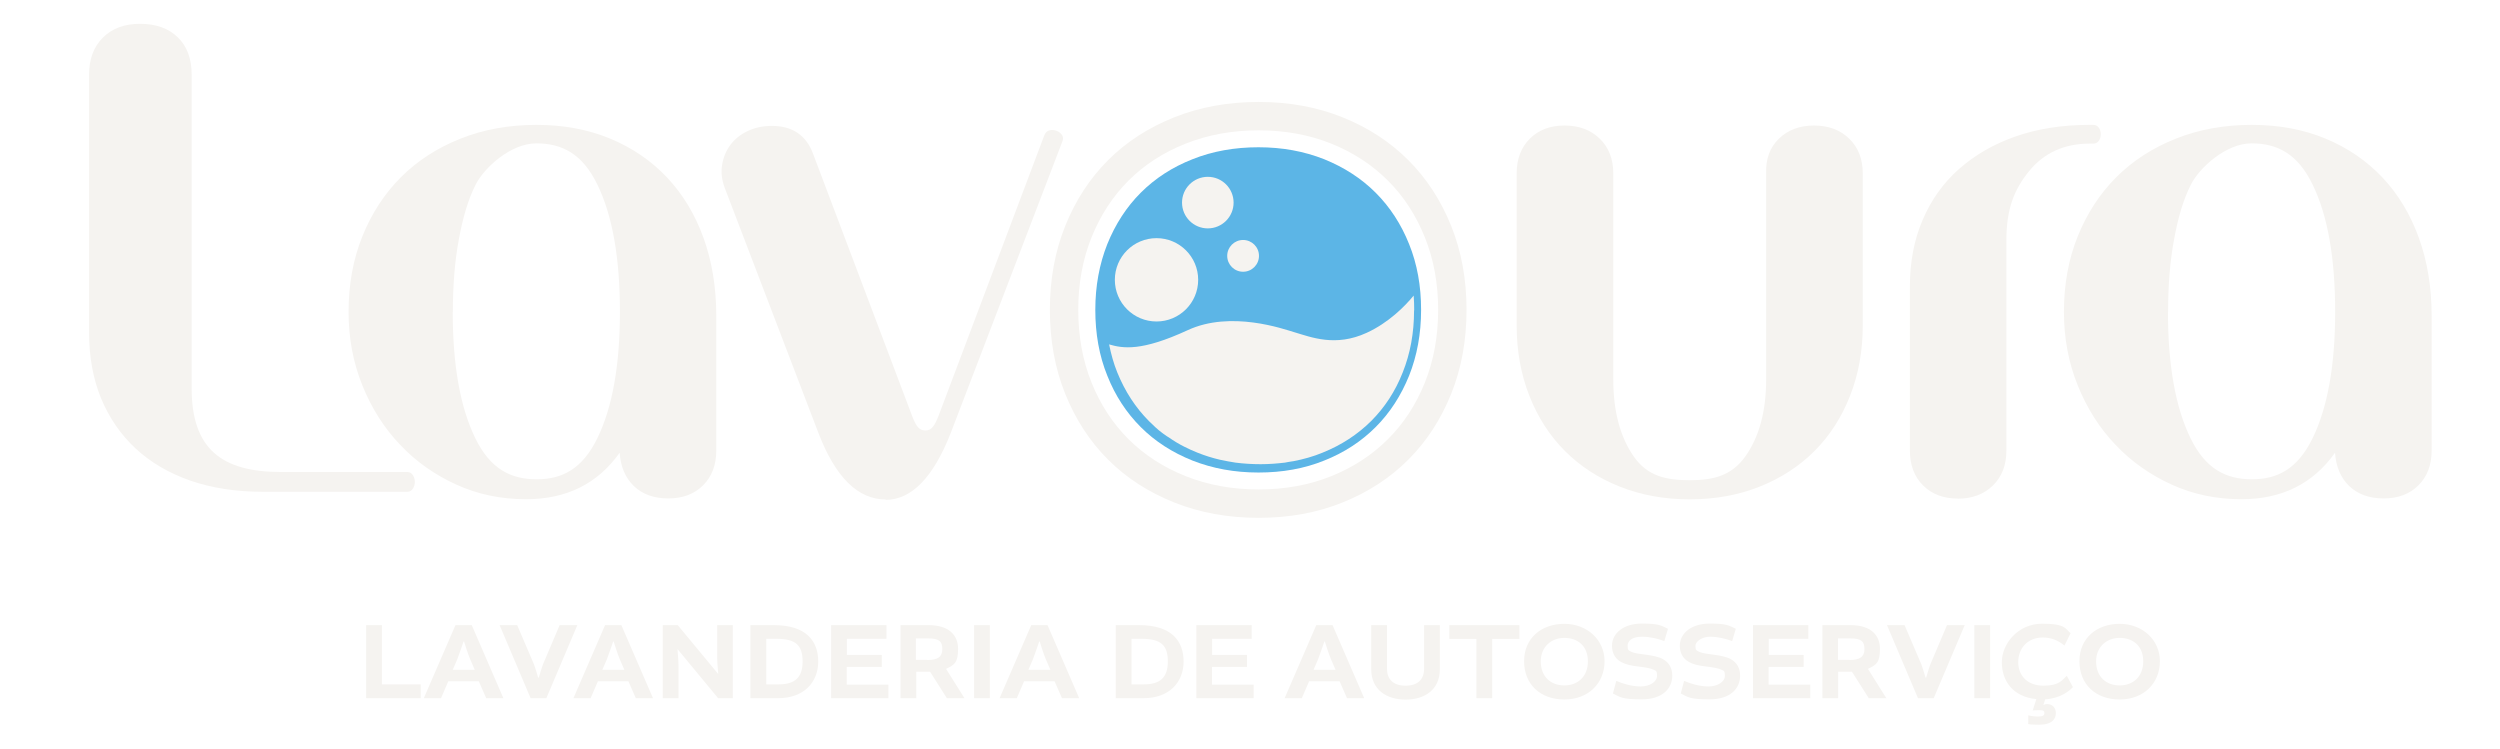
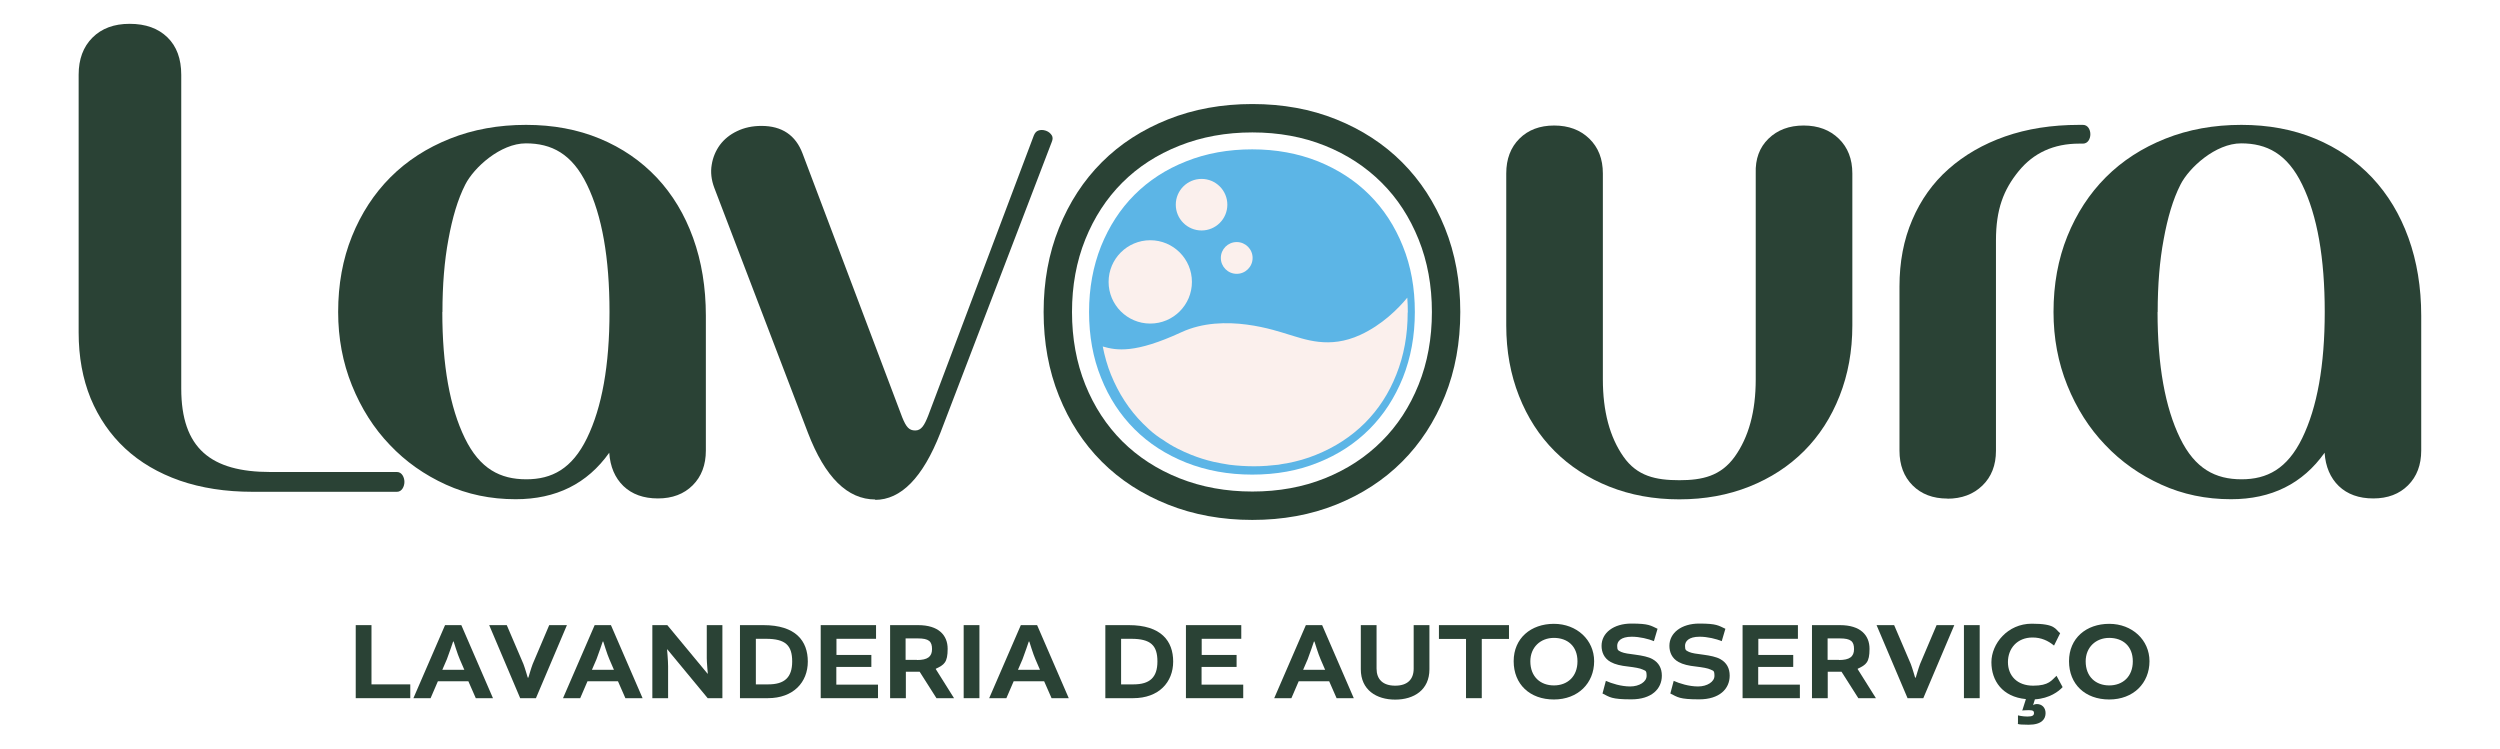
<svg xmlns="http://www.w3.org/2000/svg" version="1.1" viewBox="0 0 1920 575">
  <defs>
    <style>
      .cls-1 {
-         fill: #f5f3f0;
+         fill: #fbf0ed;
      }

      .cls-2 {
        fill: #5cb5e6;
+       }
+ 
+       .cls-3 {
+         fill: #2a4235;
      }
    </style>
  </defs>
  <g>
    <g id="Layer_1">
      <g>
+         <path class="cls-3" d="M99.6,18.3c12.3,0,21.9,3.5,29,10.4,7.1,6.9,10.6,16.5,10.6,28.8v240.9c0,46,22.8,64.1,68.5,64.1h97.2c3.8,0,5.7,4.2,5.7,7.6s-1.9,7.6-5.7,7.6h-111c-20.7,0-39.3-2.9-55.8-8.6-16.5-5.8-30.5-14-42-24.7-11.5-10.7-20.3-23.6-26.5-38.5-6.1-15-9.2-31.8-9.2-50.6V57.4c0-11.9,3.5-21.4,10.6-28.5,7.1-7.1,16.6-10.6,28.5-10.6Z" />
        <g>
-           <path class="cls-1" d="M107.6,18.3c12.3,0,21.9,3.5,29,10.4,7.1,6.9,10.6,16.5,10.6,28.8v240.9c0,46,22.8,64.1,68.5,64.1h97.2c3.8,0,5.7,4.2,5.7,7.6s-1.9,7.6-5.7,7.6h-111c-20.7,0-39.3-2.9-55.8-8.6-16.5-5.8-30.5-14-42-24.7-11.5-10.7-20.3-23.6-26.5-38.5-6.1-15-9.2-31.8-9.2-50.6V57.4c0-11.9,3.5-21.4,10.6-28.5,7.1-7.1,16.6-10.6,28.5-10.6Z" />
+           <path class="cls-3" d="M259.7,239.6c0-21.1,3.5-40.5,10.6-58.1,7.1-17.6,17-32.8,29.6-45.4,12.7-12.7,27.9-22.5,45.7-29.6,17.8-7.1,37.3-10.6,58.4-10.6,20.7,0,39.6,3.5,56.7,10.6,17.1,7.1,31.6,17.1,43.7,29.9,12.1,12.9,21.4,28.3,27.9,46.3,6.5,18,9.8,38,9.8,59.8v103.5c0,11.1-3.4,20-10.1,26.7-6.7,6.7-15.6,10.1-26.7,10.1-11.1,0-19.9-3.2-26.5-9.5-6.5-6.3-10.2-14.9-10.9-25.6-16.9,23.8-40.8,35.7-71.9,35.7-19.2,0-37-3.7-53.5-11.2-16.5-7.5-30.9-17.6-43.1-30.5-12.3-12.8-22-28.1-29.1-45.7-7.1-17.6-10.6-36.4-10.6-56.4ZM339.7,239.6c0,41,5.8,73.3,17.3,96.9,11.5,23.6,27.2,31.6,47.2,31.6,19.6,0,35.1-8,46.6-31.6,11.5-23.6,17.3-55.9,17.3-96.9,0-41.4-5.7-74-17.3-97.8-11.5-23.8-27.3-31.7-46.9-31.7s-40,18.6-46.6,31.7c-5.8,11.4-9.9,25.5-12.9,42-3.1,16.5-4.6,35.1-4.6,55.8Z" />
+           <path class="cls-3" d="M672.3,383.6c-21.5,0-38.7-17.1-51.8-51.2l-71.9-188.1c-2.3-6.1-3-12.1-2-17.8.9-5.7,3.1-10.8,6.3-15.2,3.3-4.4,7.7-8,13.2-10.6,5.6-2.7,11.8-4,18.7-4,15.7,0,26.3,7.1,31.6,21.3l76.5,202.5c3.1,7.7,5.4,10.1,10,10.1,4.6,0,7-3.8,10-11.5l81.1-215.1c.8-1.9,1.9-3.2,3.4-3.7,1.5-.6,3.6-.7,5.9.1s3.7,2.3,4.5,3.6c.8,1.3.8,3,0,4.9l-85.7,223.8c-13.4,34.1-30.1,51.2-50.1,51.2Z" />
+         </g>
+         <path class="cls-3" d="M1289.7,383.5c-19.6,0-37.5-3.3-53.8-9.8-16.3-6.5-30.3-15.6-42-27.3-11.7-11.7-20.8-25.8-27.3-42.3-6.5-16.5-9.8-34.5-9.8-54.1v-116.8c0-11.1,3.4-20,10.1-26.7,6.7-6.7,15.6-10.1,26.7-10.1,11.1,0,20.1,3.4,27,10.1,6.9,6.7,10.4,15.6,10.4,26.7v158.2c0,24.5,5.3,44.3,15.8,59.3,10.5,15,24.8,18.1,42.9,18.1,17.6,0,31.8-3.1,42.6-18.1,10.7-15,16.1-34.7,16.1-59.3v-158.2c-.4-11.1,2.9-20,9.8-26.7,6.9-6.7,15.9-10.1,27-10.1,11.1,0,20.1,3.4,27,10.1,6.9,6.7,10.4,15.6,10.4,26.7v116.8c0,19.6-3.3,37.6-9.8,54.1-6.5,16.5-15.6,30.6-27.3,42.3-11.7,11.7-25.7,20.8-42,27.3-16.3,6.5-34.2,9.8-53.8,9.8Z" />
+         <path class="cls-3" d="M1495.6,382.9c-11.1,0-20-3.4-26.7-10.1-6.7-6.7-10.1-15.6-10.1-26.7v-126c0-18.8,3.2-35.9,9.8-51.2,6.5-15.3,15.8-28.4,27.9-39.1,12.1-10.7,26.6-19.1,43.4-25,16.9-5.9,35.8-8.9,56.9-8.9h2.9c3.8,0,5.7,3.7,5.7,7.2,0,3.5-1.9,7.2-5.7,7.2h-2.9c-19.5,0-35.1,7.1-46.6,21.3-11.5,14.2-17.3,29.2-17.3,53v161.6c0,11.1-3.5,20-10.4,26.7-6.9,6.7-15.9,10.1-27,10.1Z" />
+         <path class="cls-3" d="M1109.7,175.1c-7.9-19.6-18.8-36.4-32.9-50.5-14.1-14.1-30.9-25-50.5-32.9-19.6-7.9-41.1-11.8-64.5-11.8s-45,3.9-64.8,11.8c-19.8,7.9-36.7,18.8-50.8,32.9-14.1,14.1-25,30.9-32.9,50.5-7.9,19.6-11.8,41.1-11.8,64.5s3.9,44.9,11.8,64.5c7.9,19.6,18.8,36.4,32.9,50.5,14.1,14.1,31,25,50.8,32.9,19.8,7.9,41.4,11.8,64.8,11.8s44.9-3.9,64.5-11.8c19.6-7.9,36.4-18.8,50.5-32.9,14.1-14.1,25-30.9,32.9-50.5,7.9-19.6,11.8-41.1,11.8-64.5s-3.9-44.9-11.8-64.5ZM1089.5,295.4c-6.8,16.9-16.2,31.4-28.4,43.5-12.1,12.1-26.6,21.6-43.5,28.4-16.9,6.8-35.6,10.2-55.8,10.2s-38.9-3.4-56-10.2c-17.1-6.8-31.7-16.3-43.9-28.4-12.1-12.1-21.6-26.6-28.4-43.5-6.8-16.9-10.2-35.6-10.2-55.8s3.4-38.8,10.2-55.7c6.8-16.9,16.3-31.5,28.4-43.6,12.1-12.1,26.7-21.6,43.9-28.4,17.1-6.8,35.8-10.2,56-10.2s38.9,3.4,55.8,10.2c16.9,6.8,31.4,16.3,43.5,28.4,12.2,12.1,21.6,26.7,28.4,43.6,6.8,16.9,10.2,35.5,10.2,55.7s-3.4,38.9-10.2,55.8Z" />
+         <g>
+           <path class="cls-2" d="M836.4,239.6c0-18.3,3.1-35.1,9.2-50.5,6.2-15.3,14.7-28.5,25.7-39.5,11-11,24.2-19.6,39.7-25.7,15.5-6.2,32.4-9.2,50.7-9.2s35.1,3.1,50.5,9.2c15.3,6.2,28.5,14.7,39.5,25.7,11,11,19.6,24.2,25.7,39.5,6.2,15.3,9.2,32.1,9.2,50.5s-3.1,35.1-9.2,50.5c-6.2,15.3-14.7,28.5-25.7,39.5-11,11-24.1,19.6-39.5,25.7-15.3,6.2-32.1,9.2-50.5,9.2s-35.2-3.1-50.7-9.2c-15.5-6.2-28.7-14.7-39.7-25.7-11-11-19.6-24.1-25.7-39.5-6.2-15.3-9.2-32.1-9.2-50.5Z" />
          <g>
-             <path class="cls-1" d="M267.7,239.6c0-21.1,3.5-40.5,10.6-58.1,7.1-17.6,17-32.8,29.6-45.4,12.7-12.7,27.9-22.5,45.7-29.6,17.8-7.1,37.3-10.6,58.4-10.6,20.7,0,39.6,3.5,56.7,10.6,17.1,7.1,31.6,17.1,43.7,29.9,12.1,12.9,21.4,28.3,27.9,46.3,6.5,18,9.8,38,9.8,59.8v103.5c0,11.1-3.4,20-10.1,26.7-6.7,6.7-15.6,10.1-26.7,10.1-11.1,0-19.9-3.2-26.5-9.5-6.5-6.3-10.2-14.9-10.9-25.6-16.9,23.8-40.8,35.7-71.9,35.7-19.2,0-37-3.7-53.5-11.2-16.5-7.5-30.9-17.6-43.1-30.5-12.3-12.8-22-28.1-29.1-45.7-7.1-17.6-10.6-36.4-10.6-56.4ZM347.7,239.6c0,41,5.8,73.3,17.3,96.9,11.5,23.6,27.2,31.6,47.2,31.6,19.6,0,35.1-8,46.6-31.6,11.5-23.6,17.3-55.9,17.3-96.9,0-41.4-5.7-74-17.3-97.8-11.5-23.8-27.3-31.7-46.9-31.7s-40,18.6-46.6,31.7c-5.8,11.4-9.9,25.5-12.9,42-3.1,16.5-4.6,35.1-4.6,55.8Z" />
-             <path class="cls-1" d="M680.3,383.6c-21.5,0-38.7-17.1-51.8-51.2l-71.9-188.1c-2.3-6.1-3-12.1-2-17.8.9-5.7,3.1-10.8,6.3-15.2,3.3-4.4,7.7-8,13.2-10.6,5.6-2.7,11.8-4,18.7-4,15.7,0,26.3,7.1,31.6,21.3l76.5,202.5c3.1,7.7,5.4,10.1,10,10.1,4.6,0,7-3.8,10-11.5l81.1-215.1c.8-1.9,1.9-3.2,3.4-3.7,1.5-.6,3.6-.7,5.9.1s3.7,2.3,4.5,3.6c.8,1.3.8,3,0,4.9l-85.7,223.8c-13.4,34.1-30.1,51.2-50.1,51.2Z" />
+             <path class="cls-1" d="M1081.1,239.9c0,17.4-2.9,33.2-8.7,47.7-5.7,14.5-13.8,26.9-24.3,37.4-10.4,10.3-22.9,18.5-37.4,24.3-7,2.9-14.5,5-22.3,6.5-.4.1-.9.2-1.4.2-1.7.3-3.4.5-5.1.9-6.1.7-12.2,1.2-18.6,1.2s-13.1-.4-19.3-1.2c-4-.6-8.1-1.4-11.9-2.2-6-1.4-11.7-3.2-17.2-5.4-3.6-1.4-7-3-10.4-4.7-4.2-2.1-8.1-4.5-11.8-7.1-1-.5-1.9-1.2-2.9-1.9-.6-.4-1.2-.9-1.7-1.2-2-1.5-3.9-3-5.7-4.7-1.6-1.5-3.2-3-4.8-4.6-10.4-10.4-18.5-22.9-24.4-37.4-2.8-6.9-4.8-14.1-6.3-21.6,10.6,3.1,24.8,5.5,60.3-10.9,33.2-15.4,73.6-.9,81.8,1.5,13.2,3.9,31.8,11.5,55.7.5,16.8-7.7,29.3-20.3,36.1-28.6.3,3.7.4,7.6.4,11.4Z" />
+             <circle class="cls-1" cx="883.4" cy="216.5" r="32" />
+             <circle class="cls-1" cx="922.8" cy="157.2" r="19.8" />
+             <circle class="cls-1" cx="949.8" cy="198.1" r="12.2" />
          </g>
-           <path class="cls-1" d="M1297.7,383.5c-19.6,0-37.5-3.3-53.8-9.8-16.3-6.5-30.3-15.6-42-27.3-11.7-11.7-20.8-25.8-27.3-42.3-6.5-16.5-9.8-34.5-9.8-54.1v-116.8c0-11.1,3.4-20,10.1-26.7,6.7-6.7,15.6-10.1,26.7-10.1,11.1,0,20.1,3.4,27,10.1,6.9,6.7,10.4,15.6,10.4,26.7v158.2c0,24.5,5.3,44.3,15.8,59.3,10.5,15,24.8,18.1,42.9,18.1,17.6,0,31.8-3.1,42.6-18.1,10.7-15,16.1-34.7,16.1-59.3v-158.2c-.4-11.1,2.9-20,9.8-26.7,6.9-6.7,15.9-10.1,27-10.1,11.1,0,20.1,3.4,27,10.1,6.9,6.7,10.4,15.6,10.4,26.7v116.8c0,19.6-3.3,37.6-9.8,54.1-6.5,16.5-15.6,30.6-27.3,42.3-11.7,11.7-25.7,20.8-42,27.3-16.3,6.5-34.2,9.8-53.8,9.8Z" />
-           <path class="cls-1" d="M1503.6,382.9c-11.1,0-20-3.4-26.7-10.1-6.7-6.7-10.1-15.6-10.1-26.7v-126c0-18.8,3.2-35.9,9.8-51.2,6.5-15.3,15.8-28.4,27.9-39.1,12.1-10.7,26.6-19.1,43.4-25,16.9-5.9,35.8-8.9,56.9-8.9h2.9c3.8,0,5.7,3.7,5.7,7.2,0,3.5-1.9,7.2-5.7,7.2h-2.9c-19.5,0-35.1,7.1-46.6,21.3-11.5,14.2-17.3,29.2-17.3,53v161.6c0,11.1-3.5,20-10.4,26.7-6.9,6.7-15.9,10.1-27,10.1Z" />
-           <path class="cls-1" d="M1585.1,239.6c0-21.1,3.5-40.5,10.6-58.1,7.1-17.6,17-32.8,29.6-45.4,12.7-12.7,27.9-22.5,45.7-29.6,17.8-7.1,37.3-10.6,58.4-10.6,20.7,0,39.6,3.5,56.7,10.6,17.1,7.1,31.6,17.1,43.7,29.9,12.1,12.9,21.4,28.3,27.9,46.3,6.5,18,9.8,38,9.8,59.8v103.5c0,11.1-3.4,20-10.1,26.7-6.7,6.7-15.6,10.1-26.7,10.1-11.1,0-19.9-3.2-26.5-9.5-6.5-6.3-10.2-14.9-10.9-25.6-16.9,23.8-40.8,35.7-71.9,35.7-19.2,0-37-3.7-53.5-11.2-16.5-7.5-30.9-17.6-43.1-30.5-12.3-12.8-22-28.1-29.1-45.7-7.1-17.6-10.6-36.4-10.6-56.4ZM1665,239.6c0,41,5.8,73.3,17.3,96.9,11.5,23.6,27.2,31.6,47.2,31.6,19.6,0,35.1-8,46.6-31.6,11.5-23.6,17.3-55.9,17.3-96.9,0-41.4-5.7-74-17.3-97.8-11.5-23.8-27.3-31.7-46.9-31.7s-40,18.6-46.6,31.7c-5.8,11.4-9.9,25.5-12.9,42-3.1,16.5-4.6,35.1-4.6,55.8Z" />
        </g>
+         <path class="cls-3" d="M1577.1,239.6c0-21.1,3.5-40.5,10.6-58.1,7.1-17.6,17-32.8,29.6-45.4,12.7-12.7,27.9-22.5,45.7-29.6,17.8-7.1,37.3-10.6,58.4-10.6,20.7,0,39.6,3.5,56.7,10.6,17.1,7.1,31.6,17.1,43.7,29.9,12.1,12.9,21.4,28.3,27.9,46.3,6.5,18,9.8,38,9.8,59.8v103.5c0,11.1-3.4,20-10.1,26.7-6.7,6.7-15.6,10.1-26.7,10.1-11.1,0-19.9-3.2-26.5-9.5-6.5-6.3-10.2-14.9-10.9-25.6-16.9,23.8-40.8,35.7-71.9,35.7-19.2,0-37-3.7-53.5-11.2-16.5-7.5-30.9-17.6-43.1-30.5-12.3-12.8-22-28.1-29.1-45.7-7.1-17.6-10.6-36.4-10.6-56.4ZM1657,239.6c0,41,5.8,73.3,17.3,96.9,11.5,23.6,27.2,31.6,47.2,31.6,19.6,0,35.1-8,46.6-31.6,11.5-23.6,17.3-55.9,17.3-96.9,0-41.4-5.7-74-17.3-97.8-11.5-23.8-27.3-31.7-46.9-31.7s-40,18.6-46.6,31.7c-5.8,11.4-9.9,25.5-12.9,42-3.1,16.5-4.6,35.1-4.6,55.8Z" />
        <g>
-           <path class="cls-1" d="M293.3,480.1v45.5h29.8v10.6h-41.9v-56.1h12.1Z" />
-           <path class="cls-1" d="M362.3,480.1l24.3,56.1h-13.2l-5.7-13h-23.4l-5.6,13h-13.2l24.3-56.1h12.5ZM347.5,514.4h17.1l-3.5-8.1c-1.6-3.5-4.7-13.6-4.7-13.6h-.4s-3.4,10.1-4.8,13.6l-3.5,8.1Z" />
-           <path class="cls-1" d="M383.7,480.1h13.5l12.8,29.9c1.1,2.8,3.3,10.4,3.3,10.4h.5s2.2-7.6,3.3-10.4l12.7-29.9h13.6l-23.8,56.1h-12.1l-23.8-56.1Z" />
-           <path class="cls-1" d="M477.2,480.1l24.3,56.1h-13.2l-5.7-13h-23.4l-5.6,13h-13.2l24.3-56.1h12.5ZM462.4,514.4h17.1l-3.5-8.1c-1.6-3.5-4.7-13.6-4.7-13.6h-.4s-3.4,10.1-4.8,13.6l-3.5,8.1Z" />
-           <path class="cls-1" d="M550.7,480.1h12.1v56.1h-11.3l-31-37.5h-.2s.8,8.6.8,12.9v24.6h-12.1v-56.1h11.5l30.9,37.3h.2s-.8-8.7-.8-11.9v-25.4Z" />
-           <path class="cls-1" d="M594.3,480.1c24.9,0,34.1,12.2,34.1,28s-11,28.1-30.7,28.1h-21.4v-56.1h17.9ZM588.5,525.6h9.5c12.5,0,18.4-5.3,18.4-17.6s-5.1-17.4-20.1-17.4h-7.8v35Z" />
-           <path class="cls-1" d="M650.3,512.2v13.6h32v10.4h-44v-56.1h42.5v10.5h-30.4v12.4h26.8v9.2h-26.8Z" />
-           <path class="cls-1" d="M691.5,480.1h21.6c15.7,0,22.7,7.7,22.7,18.2s-2.7,12.3-9.1,15.3v.3l14,22.3h-13.5l-12.9-20.3h-10.6v20.3h-12.1v-56.1ZM712.2,506.9c8.1,0,11.5-2.5,11.5-8.4s-2.4-8.2-10.9-8.2h-9.4v16.5h8.7Z" />
-           <path class="cls-1" d="M760.2,480.1v56.1h-12.1v-56.1h12.1Z" />
-           <path class="cls-1" d="M804.5,480.1l24.3,56.1h-13.2l-5.7-13h-23.4l-5.6,13h-13.2l24.3-56.1h12.5ZM789.6,514.4h17.1l-3.5-8.1c-1.6-3.5-4.7-13.6-4.7-13.6h-.4s-3.4,10.1-4.8,13.6l-3.5,8.1Z" />
-           <path class="cls-1" d="M874.9,480.1c24.9,0,34.1,12.2,34.1,28s-11,28.1-30.7,28.1h-21.4v-56.1h17.9ZM869,525.6h9.5c12.5,0,18.4-5.3,18.4-17.6s-5.1-17.4-20.1-17.4h-7.8v35Z" />
-           <path class="cls-1" d="M930.8,512.2v13.6h32v10.4h-44v-56.1h42.5v10.5h-30.4v12.4h26.8v9.2h-26.8Z" />
-           <path class="cls-1" d="M1023.4,480.1l24.3,56.1h-13.2l-5.7-13h-23.4l-5.6,13h-13.2l24.3-56.1h12.5ZM1008.6,514.4h17.1l-3.5-8.1c-1.6-3.5-4.7-13.6-4.7-13.6h-.4s-3.4,10.1-4.8,13.6l-3.5,8.1Z" />
-           <path class="cls-1" d="M1105.8,480.1v33.9c0,15.9-11.9,23.3-26.3,23.3s-26.4-7.4-26.4-23.3v-33.9h12.1v33.4c0,8.1,4.7,13.1,14.3,13.1s14.2-5,14.2-13.1v-33.4h12.1Z" />
-           <path class="cls-1" d="M1134,490.7h-20.9v-10.6h53.8v10.6h-20.9v45.5h-12.1v-45.5Z" />
-           <path class="cls-1" d="M1232.3,507.8c0,16.9-12.4,29.4-30.9,29.4s-30.9-11.7-30.9-29.4,13.3-28.7,30.9-28.7,30.9,12.4,30.9,28.7ZM1183.3,507.9c0,11.9,7.8,18.5,18.1,18.5s18.1-6.7,18.1-18.5-7.8-18-18.1-18-18.1,7.2-18.1,18Z" />
-           <path class="cls-1" d="M1238.7,532.7l2.6-9.8c4.5,2,11.7,4.3,18.7,4.3s12.6-3.6,12.6-8.1-1-3.8-3-4.9c-2-1-6.2-1.7-11.2-2.3-5.6-.6-10-1.6-13.4-3.5-5.1-2.8-7-7.6-7-12.4,0-9.9,9.2-17.1,22.9-17.1s14.8,1.6,20.1,4l-2.8,9.5c-4.1-1.7-10.9-3.4-17-3.4-8.5,0-11.2,3.6-11.2,7s.7,3.5,3.1,4.7c2.3,1,6,1.5,10.9,2.1,5.3.7,10.1,1.7,13.1,3.4,4.9,2.7,7.2,7.1,7.2,12.7,0,10.2-7.9,18.2-23.4,18.2s-16.5-1.7-22.2-4.5Z" />
-           <path class="cls-1" d="M1290.8,532.7l2.6-9.8c4.5,2,11.7,4.3,18.7,4.3s12.6-3.6,12.6-8.1-1-3.8-3-4.9c-2-1-6.2-1.7-11.2-2.3-5.6-.6-10-1.6-13.4-3.5-5.1-2.8-7-7.6-7-12.4,0-9.9,9.2-17.1,22.9-17.1s14.8,1.6,20.1,4l-2.8,9.5c-4.1-1.7-10.9-3.4-17-3.4s-11.2,3.6-11.2,7,.7,3.5,3.1,4.7c2.3,1,6,1.5,10.9,2.1,5.3.7,10.1,1.7,13.1,3.4,4.9,2.7,7.2,7.1,7.2,12.7,0,10.2-7.9,18.2-23.4,18.2s-16.5-1.7-22.2-4.5Z" />
-           <path class="cls-1" d="M1358.3,512.2v13.6h32v10.4h-44v-56.1h42.5v10.5h-30.4v12.4h26.8v9.2h-26.8Z" />
-           <path class="cls-1" d="M1399.5,480.1h21.6c15.7,0,22.7,7.7,22.7,18.2s-2.7,12.3-9.1,15.3v.3l14,22.3h-13.5l-12.9-20.3h-10.6v20.3h-12.1v-56.1ZM1420.3,506.9c8.1,0,11.6-2.5,11.6-8.4s-2.4-8.2-10.9-8.2h-9.4v16.5h8.7Z" />
-           <path class="cls-1" d="M1449.2,480.1h13.5l12.8,29.9c1.1,2.8,3.3,10.4,3.3,10.4h.5s2.2-7.6,3.3-10.4l12.7-29.9h13.6l-23.8,56.1h-12.1l-23.8-56.1Z" />
-           <path class="cls-1" d="M1528.4,480.1v56.1h-12.1v-56.1h12.1Z" />
-           <path class="cls-1" d="M1557.8,549.4s3.4.9,7.2.9,5.1-.8,5.1-2.6-.9-2.3-4.3-2.3-4.7.3-4.7.3l2.8-8.8c-18.1-1.7-26.5-14.1-26.5-28.3s12.4-29.6,31-29.6,17.8,4.2,21.8,7.3l-4.7,9.5c-4.6-3.8-9.9-6.2-16.6-6.2-11.8,0-18.9,8.4-18.9,18.9s7.1,18.1,19.4,18.1,14.2-4.3,17.9-7.6l4.7,8.7c-2.9,3.2-10,8.7-21.3,9.4l-1.4,4.5h0c.9-.7,2-.9,2.8-.9,4,0,6.8,2.7,6.8,7s-2.7,8.9-13,8.9-8.2-1-8.2-1v-6.2Z" />
-           <path class="cls-1" d="M1658.8,507.8c0,16.9-12.4,29.4-30.9,29.4s-30.9-11.7-30.9-29.4,13.3-28.7,30.9-28.7,30.9,12.4,30.9,28.7ZM1609.8,507.9c0,11.9,7.8,18.5,18.1,18.5s18.1-6.7,18.1-18.5-7.8-18-18.1-18-18.1,7.2-18.1,18Z" />
-         </g>
-         <path class="cls-1" d="M1114.5,173.5c-7.9-19.6-18.8-36.4-32.9-50.5-14.1-14.1-30.9-25-50.5-32.9-19.6-7.9-41.1-11.8-64.5-11.8s-45,3.9-64.8,11.8c-19.8,7.9-36.7,18.8-50.8,32.9-14.1,14.1-25,30.9-32.9,50.5-7.9,19.6-11.8,41.1-11.8,64.5s3.9,44.9,11.8,64.5c7.9,19.6,18.8,36.4,32.9,50.5,14.1,14.1,31,25,50.8,32.9,19.8,7.9,41.4,11.8,64.8,11.8s44.9-3.9,64.5-11.8c19.6-7.9,36.4-18.8,50.5-32.9,14.1-14.1,25-30.9,32.9-50.5,7.9-19.6,11.8-41.1,11.8-64.5s-3.9-44.9-11.8-64.5ZM1094.3,293.8c-6.8,16.9-16.2,31.4-28.4,43.5-12.1,12.1-26.6,21.6-43.5,28.4-16.9,6.8-35.6,10.2-55.8,10.2s-38.9-3.4-56-10.2c-17.1-6.8-31.7-16.3-43.9-28.4-12.1-12.1-21.6-26.6-28.4-43.5-6.8-16.9-10.2-35.6-10.2-55.8s3.4-38.8,10.2-55.7c6.8-16.9,16.3-31.5,28.4-43.6,12.1-12.1,26.7-21.6,43.9-28.4,17.1-6.8,35.8-10.2,56-10.2s38.9,3.4,55.8,10.2c16.9,6.8,31.4,16.3,43.5,28.4,12.2,12.1,21.6,26.7,28.4,43.6,6.8,16.9,10.2,35.5,10.2,55.7s-3.4,38.9-10.2,55.8Z" />
-         <g>
-           <path class="cls-2" d="M841.2,238c0-18.3,3.1-35.1,9.2-50.5,6.2-15.3,14.7-28.5,25.7-39.5,11-11,24.2-19.6,39.7-25.7,15.5-6.2,32.4-9.2,50.7-9.2s35.1,3.1,50.5,9.2c15.3,6.2,28.5,14.7,39.5,25.7,11,11,19.6,24.2,25.7,39.5,6.2,15.3,9.2,32.1,9.2,50.5s-3.1,35.1-9.2,50.5c-6.2,15.3-14.7,28.5-25.7,39.5-11,11-24.1,19.6-39.5,25.7-15.3,6.2-32.1,9.2-50.5,9.2s-35.2-3.1-50.7-9.2c-15.5-6.2-28.7-14.7-39.7-25.7-11-11-19.6-24.1-25.7-39.5-6.2-15.3-9.2-32.1-9.2-50.5Z" />
-           <g>
-             <path class="cls-1" d="M1086,238.3c0,17.4-2.9,33.2-8.7,47.7-5.7,14.5-13.8,26.9-24.3,37.4-10.4,10.3-22.9,18.5-37.4,24.3-7,2.9-14.5,5-22.3,6.5-.4.1-.9.2-1.4.2-1.7.3-3.4.5-5.1.9-6.1.7-12.2,1.2-18.6,1.2s-13.1-.4-19.3-1.2c-4-.6-8.1-1.4-11.9-2.2-6-1.4-11.7-3.2-17.2-5.4-3.6-1.4-7-3-10.4-4.7-4.2-2.1-8.1-4.5-11.8-7.1-1-.5-1.9-1.2-2.9-1.9-.6-.4-1.2-.9-1.7-1.2-2-1.5-3.9-3-5.7-4.7-1.6-1.5-3.2-3-4.8-4.6-10.4-10.4-18.5-22.9-24.4-37.4-2.8-6.9-4.8-14.1-6.3-21.6,10.6,3.1,24.8,5.5,60.3-10.9,33.2-15.4,73.6-.9,81.8,1.5,13.2,3.9,31.8,11.5,55.7.5,16.8-7.7,29.3-20.3,36.1-28.6.3,3.7.4,7.6.4,11.4Z" />
-             <circle class="cls-1" cx="888.2" cy="214.9" r="32" />
-             <circle class="cls-1" cx="927.6" cy="155.6" r="19.8" />
-             <circle class="cls-1" cx="954.7" cy="196.5" r="12.2" />
-           </g>
+           <path class="cls-3" d="M285.3,480.1v45.5h29.8v10.6h-41.9v-56.1h12.1Z" />
+           <path class="cls-3" d="M354.3,480.1l24.3,56.1h-13.2l-5.7-13h-23.4l-5.6,13h-13.2l24.3-56.1h12.5ZM339.5,514.4h17.1l-3.5-8.1c-1.6-3.5-4.7-13.6-4.7-13.6h-.4s-3.4,10.1-4.8,13.6l-3.5,8.1Z" />
+           <path class="cls-3" d="M375.7,480.1h13.5l12.8,29.9c1.1,2.8,3.3,10.4,3.3,10.4h.5s2.2-7.6,3.3-10.4l12.7-29.9h13.6l-23.8,56.1h-12.1l-23.8-56.1Z" />
+           <path class="cls-3" d="M469.2,480.1l24.3,56.1h-13.2l-5.7-13h-23.4l-5.6,13h-13.2l24.3-56.1h12.5ZM454.4,514.4h17.1l-3.5-8.1c-1.6-3.5-4.7-13.6-4.7-13.6h-.4s-3.4,10.1-4.8,13.6l-3.5,8.1Z" />
+           <path class="cls-3" d="M542.7,480.1h12.1v56.1h-11.3l-31-37.5h-.2s.8,8.6.8,12.9v24.6h-12.1v-56.1h11.5l30.9,37.3h.2s-.8-8.7-.8-11.9v-25.4Z" />
+           <path class="cls-3" d="M586.3,480.1c24.9,0,34.1,12.2,34.1,28s-11,28.1-30.7,28.1h-21.4v-56.1h17.9ZM580.5,525.6h9.5c12.5,0,18.4-5.3,18.4-17.6s-5.1-17.4-20.1-17.4h-7.8v35Z" />
+           <path class="cls-3" d="M642.3,512.2v13.6h32v10.4h-44v-56.1h42.5v10.5h-30.4v12.4h26.8v9.2h-26.8Z" />
+           <path class="cls-3" d="M683.5,480.1h21.6c15.7,0,22.7,7.7,22.7,18.2s-2.7,12.3-9.1,15.3v.3l14,22.3h-13.5l-12.9-20.3h-10.6v20.3h-12.1v-56.1ZM704.2,506.9c8.1,0,11.6-2.5,11.6-8.4s-2.4-8.2-10.9-8.2h-9.4v16.5h8.7Z" />
+           <path class="cls-3" d="M752.2,480.1v56.1h-12.1v-56.1h12.1Z" />
+           <path class="cls-3" d="M796.5,480.1l24.3,56.1h-13.2l-5.7-13h-23.4l-5.6,13h-13.2l24.3-56.1h12.5ZM781.6,514.4h17.1l-3.5-8.1c-1.6-3.5-4.7-13.6-4.7-13.6h-.4s-3.4,10.1-4.8,13.6l-3.5,8.1Z" />
+           <path class="cls-3" d="M866.9,480.1c24.9,0,34.1,12.2,34.1,28s-11,28.1-30.7,28.1h-21.4v-56.1h17.9ZM861,525.6h9.5c12.5,0,18.4-5.3,18.4-17.6s-5.1-17.4-20.1-17.4h-7.8v35Z" />
+           <path class="cls-3" d="M922.8,512.2v13.6h32v10.4h-44v-56.1h42.5v10.5h-30.4v12.4h26.8v9.2h-26.8Z" />
+           <path class="cls-3" d="M1015.4,480.1l24.3,56.1h-13.2l-5.7-13h-23.4l-5.6,13h-13.2l24.3-56.1h12.5ZM1000.6,514.4h17.1l-3.5-8.1c-1.6-3.5-4.7-13.6-4.7-13.6h-.4s-3.4,10.1-4.8,13.6l-3.5,8.1Z" />
+           <path class="cls-3" d="M1097.8,480.1v33.9c0,15.9-11.9,23.3-26.3,23.3s-26.4-7.4-26.4-23.3v-33.9h12.1v33.4c0,8.1,4.7,13.1,14.3,13.1s14.2-5,14.2-13.1v-33.4h12.1Z" />
+           <path class="cls-3" d="M1126,490.7h-20.9v-10.6h53.8v10.6h-20.9v45.5h-12.1v-45.5Z" />
+           <path class="cls-3" d="M1224.3,507.8c0,16.9-12.4,29.4-30.9,29.4s-30.9-11.7-30.9-29.4,13.3-28.7,30.9-28.7,30.9,12.4,30.9,28.7ZM1175.3,507.9c0,11.9,7.8,18.5,18.1,18.5s18.1-6.7,18.1-18.5-7.8-18-18.1-18-18.1,7.2-18.1,18Z" />
+           <path class="cls-3" d="M1230.7,532.7l2.6-9.8c4.5,2,11.7,4.3,18.7,4.3s12.6-3.6,12.6-8.1-1-3.8-3-4.9c-2-1-6.2-1.7-11.2-2.3-5.6-.6-10-1.6-13.4-3.5-5.1-2.8-7-7.6-7-12.4,0-9.9,9.2-17.1,22.9-17.1s14.8,1.6,20.1,4l-2.8,9.5c-4.1-1.7-10.9-3.4-17-3.4-8.5,0-11.2,3.6-11.2,7s.7,3.5,3.1,4.7c2.3,1,6,1.5,10.9,2.1,5.3.7,10.1,1.7,13.1,3.4,4.9,2.7,7.2,7.1,7.2,12.7,0,10.2-7.9,18.2-23.4,18.2s-16.5-1.7-22.2-4.5Z" />
+           <path class="cls-3" d="M1282.8,532.7l2.6-9.8c4.5,2,11.7,4.3,18.7,4.3s12.6-3.6,12.6-8.1-1-3.8-3-4.9c-2-1-6.2-1.7-11.2-2.3-5.6-.6-10-1.6-13.4-3.5-5.1-2.8-7-7.6-7-12.4,0-9.9,9.2-17.1,22.9-17.1s14.8,1.6,20.1,4l-2.8,9.5c-4.1-1.7-10.9-3.4-17-3.4-8.5,0-11.2,3.6-11.2,7s.7,3.5,3.1,4.7c2.3,1,6,1.5,10.9,2.1,5.3.7,10.1,1.7,13.1,3.4,4.9,2.7,7.2,7.1,7.2,12.7,0,10.2-7.9,18.2-23.4,18.2s-16.5-1.7-22.2-4.5Z" />
+           <path class="cls-3" d="M1350.3,512.2v13.6h32v10.4h-44v-56.1h42.5v10.5h-30.4v12.4h26.8v9.2h-26.8Z" />
+           <path class="cls-3" d="M1391.5,480.1h21.6c15.7,0,22.7,7.7,22.7,18.2s-2.7,12.3-9.1,15.3v.3l14,22.3h-13.5l-12.9-20.3h-10.6v20.3h-12.1v-56.1ZM1412.3,506.9c8.1,0,11.6-2.5,11.6-8.4s-2.4-8.2-10.9-8.2h-9.4v16.5h8.7Z" />
+           <path class="cls-3" d="M1441.2,480.1h13.5l12.8,29.9c1.1,2.8,3.3,10.4,3.3,10.4h.5s2.2-7.6,3.3-10.4l12.7-29.9h13.6l-23.8,56.1h-12.1l-23.8-56.1Z" />
+           <path class="cls-3" d="M1520.4,480.1v56.1h-12.1v-56.1h12.1Z" />
+           <path class="cls-3" d="M1549.8,549.4s3.4.9,7.2.9,5.1-.8,5.1-2.6-.9-2.3-4.3-2.3-4.7.3-4.7.3l2.8-8.8c-18.1-1.7-26.5-14.1-26.5-28.3s12.4-29.6,31-29.6,17.8,4.2,21.8,7.3l-4.7,9.5c-4.6-3.8-9.9-6.2-16.5-6.2-11.8,0-18.9,8.4-18.9,18.9s7.1,18.1,19.4,18.1,14.2-4.3,17.9-7.6l4.7,8.7c-2.9,3.2-10,8.7-21.3,9.4l-1.4,4.5h0c.9-.7,2-.9,2.8-.9,4,0,6.8,2.7,6.8,7s-2.7,8.9-13,8.9-8.2-1-8.2-1v-6.2Z" />
+           <path class="cls-3" d="M1650.8,507.8c0,16.9-12.4,29.4-30.9,29.4s-30.9-11.7-30.9-29.4,13.3-28.7,30.9-28.7,30.9,12.4,30.9,28.7ZM1601.8,507.9c0,11.9,7.8,18.5,18.1,18.5s18.1-6.7,18.1-18.5-7.8-18-18.1-18-18.1,7.2-18.1,18Z" />
        </g>
      </g>
    </g>
  </g>
</svg>
